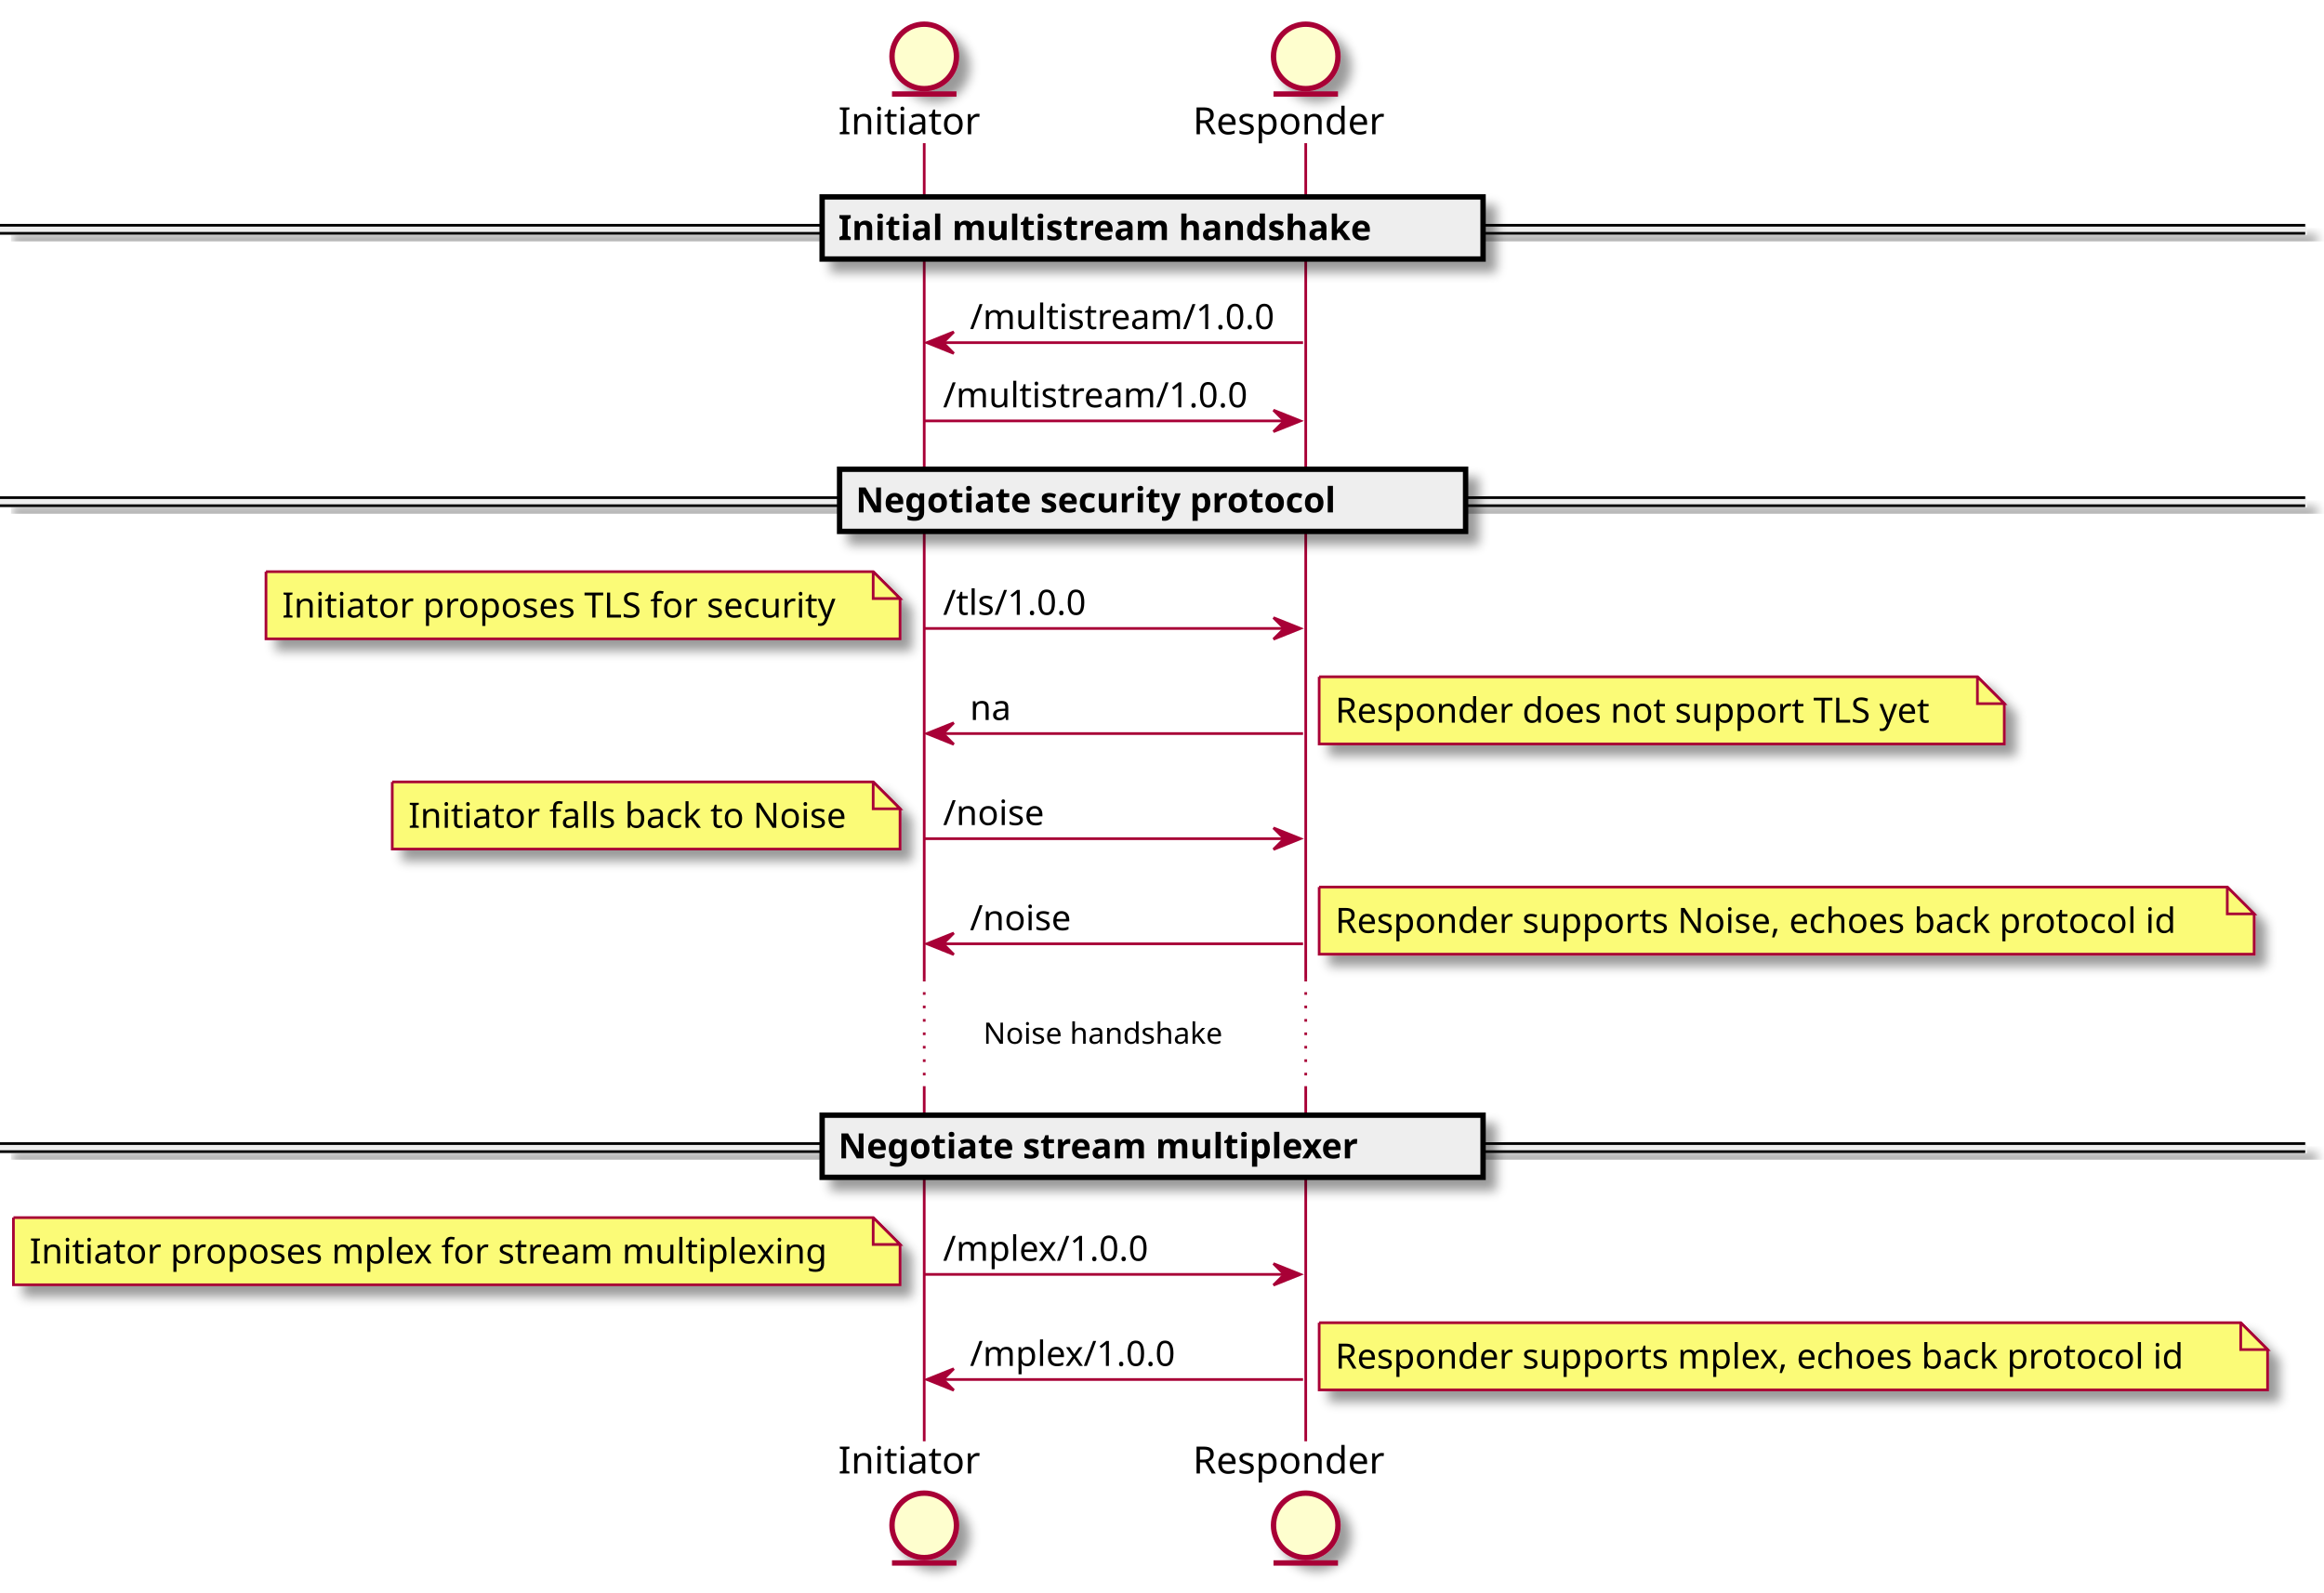
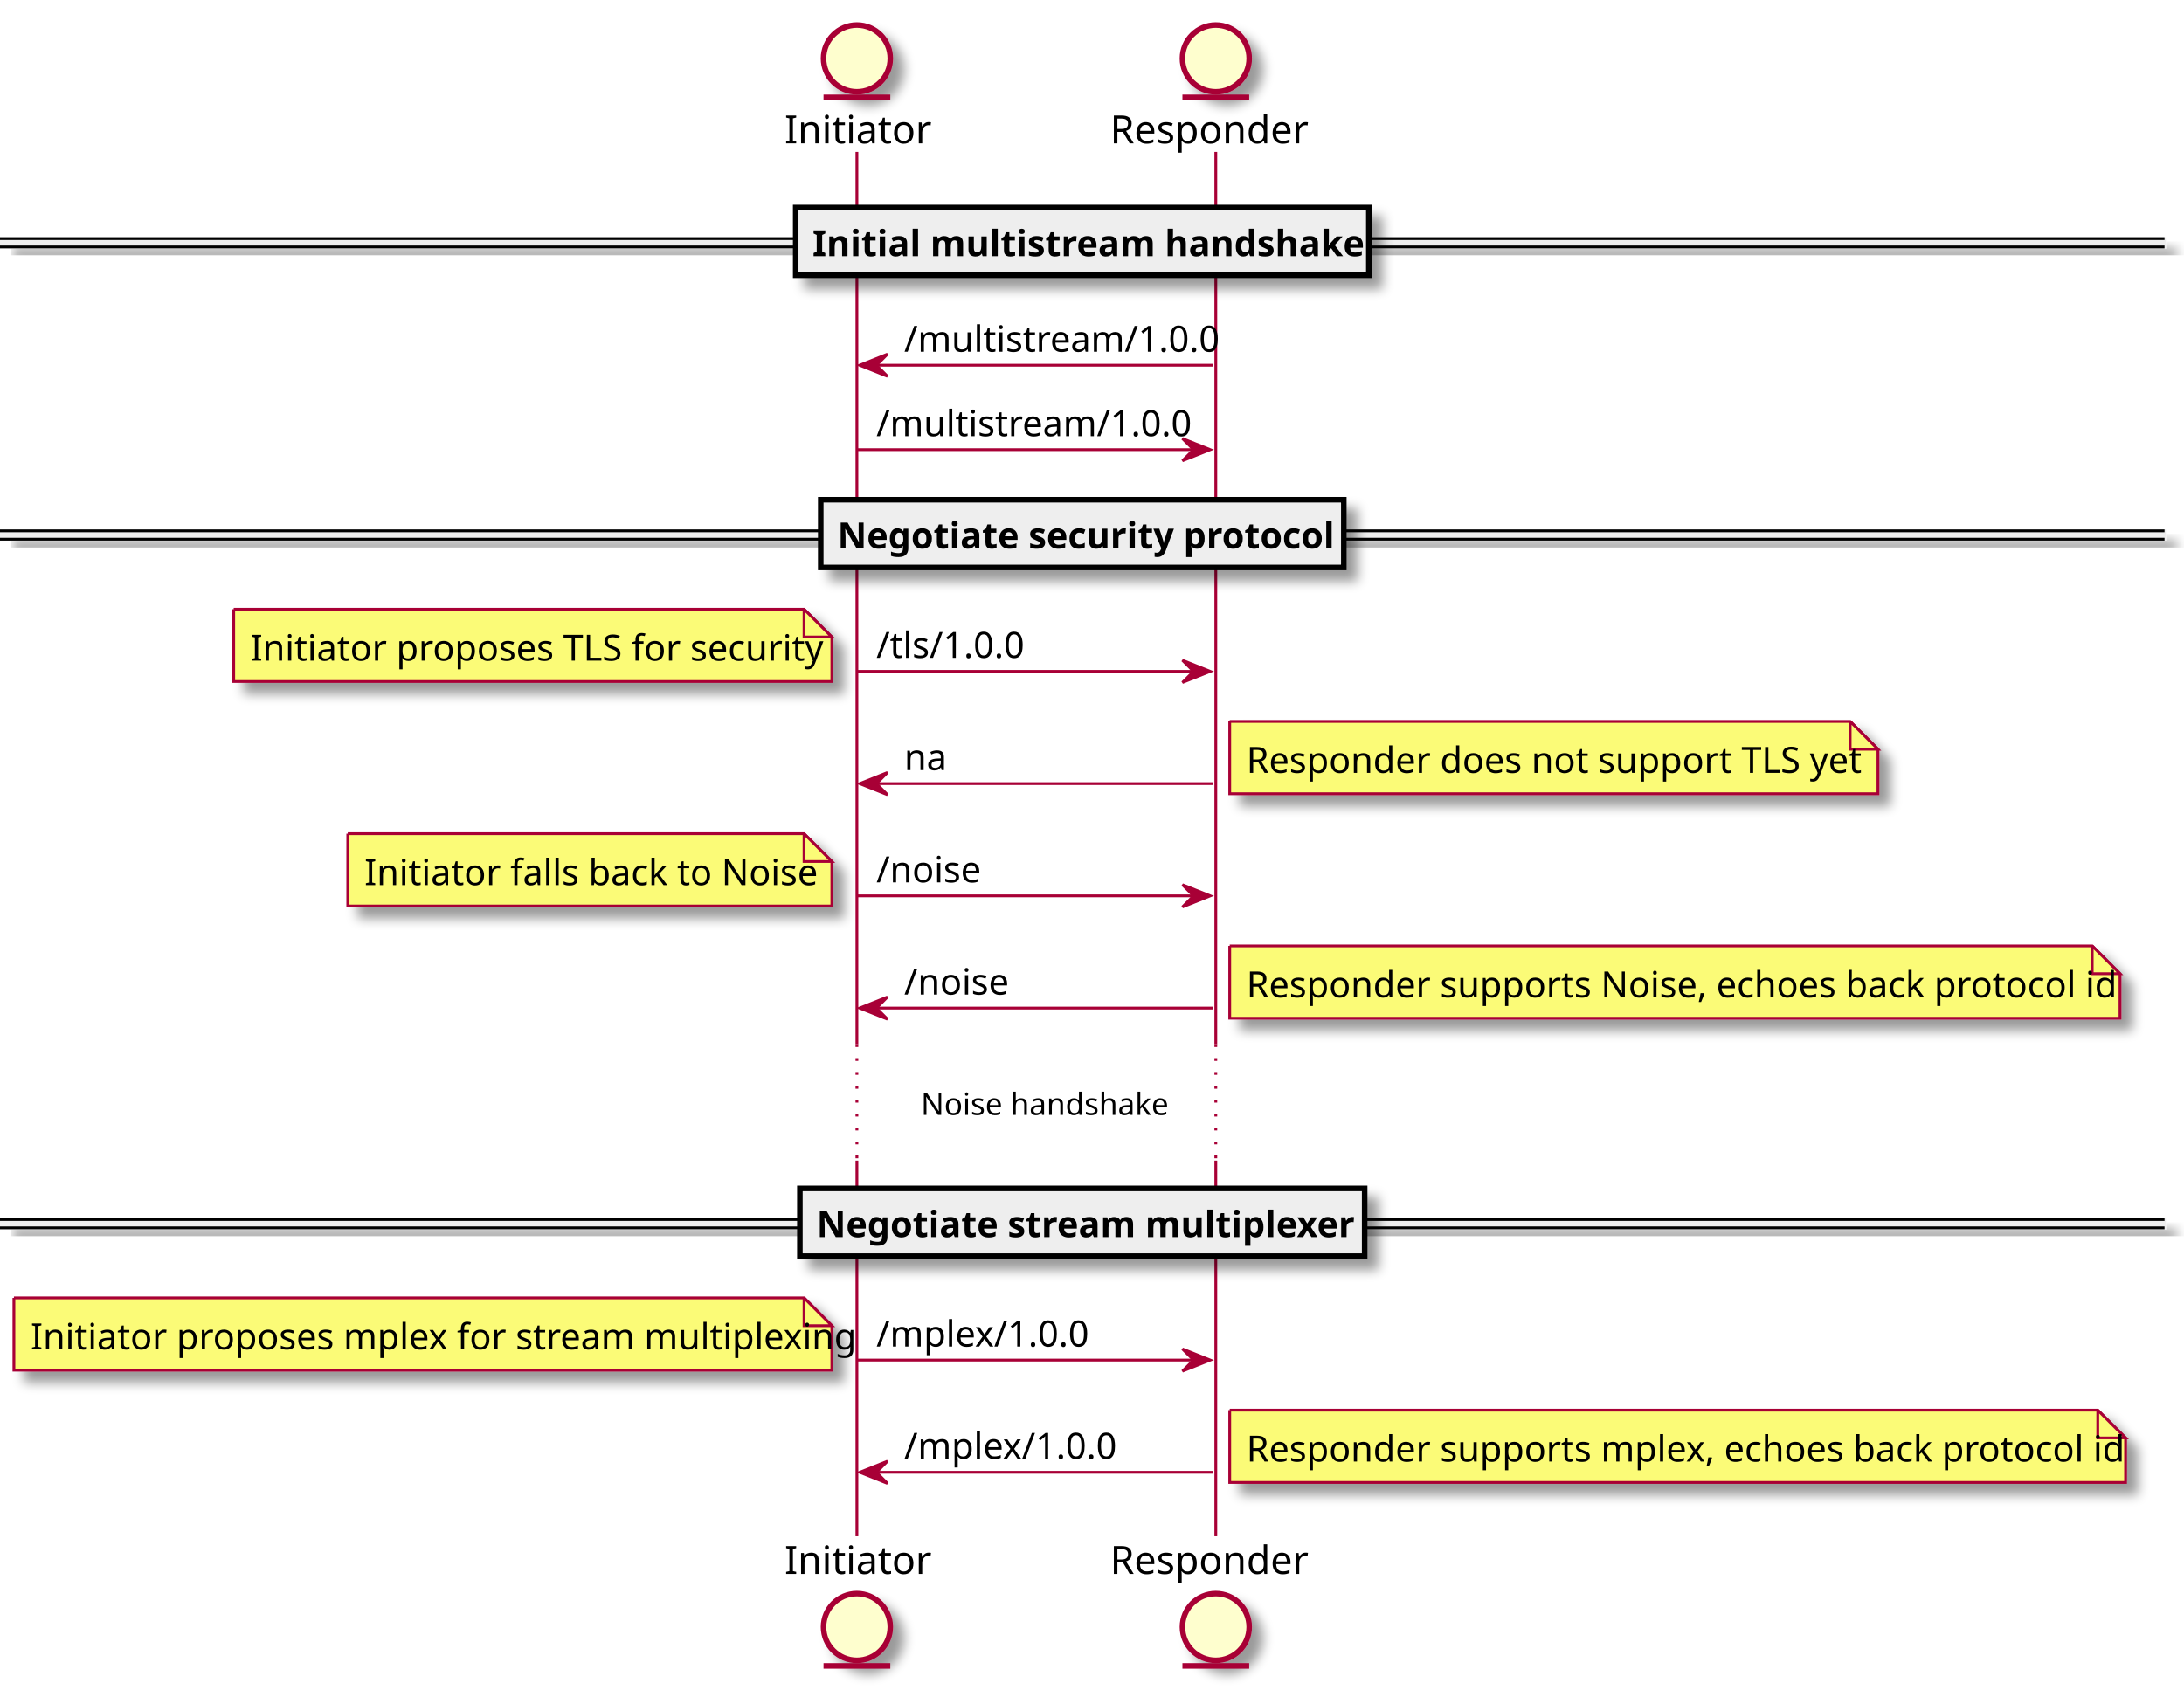
- <svg xmlns="http://www.w3.org/2000/svg" contentScriptType="application/ecmascript" contentStyleType="text/css" height="593px" preserveAspectRatio="none" style="width:865px;height:593px;" version="1.1" viewBox="0 0 865 593" width="865px" zoomAndPan="magnify">
+ <svg xmlns="http://www.w3.org/2000/svg" contentScriptType="application/ecmascript" contentStyleType="text/css" height="610px" preserveAspectRatio="none" style="width:785px;height:610px;background:#FFFFFF;" version="1.1" viewBox="0 0 785 610" width="785px" zoomAndPan="magnify">
  <defs>
-     <filter height="300%" id="f1op7f28exsosw" width="300%" x="-1" y="-1">
+     <filter height="300%" id="f13yzhtc059i0y" width="300%" x="-1" y="-1">
      <feGaussianBlur result="blurOut" stdDeviation="2.0" />
      <feColorMatrix in="blurOut" result="blurOut2" type="matrix" values="0 0 0 0 0 0 0 0 0 0 0 0 0 0 0 0 0 0 .4 0" />
      <feOffset dx="4.0" dy="4.0" in="blurOut2" result="blurOut3" />
      <feBlend in="SourceGraphic" in2="blurOut3" mode="normal" />
    </filter>
  </defs>
  <g>
-     <line style="stroke:#A80036;stroke-width:1.0;" x1="344" x2="344" y1="53.297" y2="364.359" />
-     <line style="stroke:#A80036;stroke-width:1.0;stroke-dasharray:1.0,4.0;" x1="344" x2="344" y1="364.359" y2="405.164" />
-     <line style="stroke:#A80036;stroke-width:1.0;" x1="344" x2="344" y1="405.164" y2="536.562" />
-     <line style="stroke:#A80036;stroke-width:1.0;" x1="486" x2="486" y1="53.297" y2="364.359" />
-     <line style="stroke:#A80036;stroke-width:1.0;stroke-dasharray:1.0,4.0;" x1="486" x2="486" y1="364.359" y2="405.164" />
-     <line style="stroke:#A80036;stroke-width:1.0;" x1="486" x2="486" y1="405.164" y2="536.562" />
-     <text fill="#000000" font-family="sans-serif" font-size="14" lengthAdjust="spacing" textLength="58" x="312" y="49.995">Initiator</text>
-     <ellipse cx="344" cy="21" fill="#FEFECE" filter="url(#f1op7f28exsosw)" rx="12" ry="12" style="stroke:#A80036;stroke-width:2.0;" />
-     <line style="stroke:#A80036;stroke-width:2.0;" x1="332" x2="356" y1="35" y2="35" />
-     <text fill="#000000" font-family="sans-serif" font-size="14" lengthAdjust="spacing" textLength="58" x="312" y="548.558">Initiator</text>
-     <ellipse cx="344" cy="567.859" fill="#FEFECE" filter="url(#f1op7f28exsosw)" rx="12" ry="12" style="stroke:#A80036;stroke-width:2.0;" />
-     <line style="stroke:#A80036;stroke-width:2.0;" x1="332" x2="356" y1="581.859" y2="581.859" />
-     <text fill="#000000" font-family="sans-serif" font-size="14" lengthAdjust="spacing" textLength="78" x="444" y="49.995">Responder</text>
-     <ellipse cx="486" cy="21" fill="#FEFECE" filter="url(#f1op7f28exsosw)" rx="12" ry="12" style="stroke:#A80036;stroke-width:2.0;" />
-     <line style="stroke:#A80036;stroke-width:2.0;" x1="474" x2="498" y1="35" y2="35" />
-     <text fill="#000000" font-family="sans-serif" font-size="14" lengthAdjust="spacing" textLength="78" x="444" y="548.558">Responder</text>
-     <ellipse cx="486" cy="567.859" fill="#FEFECE" filter="url(#f1op7f28exsosw)" rx="12" ry="12" style="stroke:#A80036;stroke-width:2.0;" />
-     <line style="stroke:#A80036;stroke-width:2.0;" x1="474" x2="498" y1="581.859" y2="581.859" />
-     <rect fill="#EEEEEE" filter="url(#f1op7f28exsosw)" height="3" style="stroke:#EEEEEE;stroke-width:1.0;" width="858" x="0" y="83.863" />
-     <line style="stroke:#000000;stroke-width:1.0;" x1="0" x2="858" y1="83.863" y2="83.863" />
-     <line style="stroke:#000000;stroke-width:1.0;" x1="0" x2="858" y1="86.863" y2="86.863" />
-     <rect fill="#EEEEEE" filter="url(#f1op7f28exsosw)" height="23.133" style="stroke:#000000;stroke-width:2.0;" width="246" x="306" y="73.297" />
-     <text fill="#000000" font-family="sans-serif" font-size="13" font-weight="bold" lengthAdjust="spacing" textLength="227" x="312" y="89.364">Initial multistream handshake</text>
-     <polygon fill="#A80036" points="355,123.562,345,127.562,355,131.562,351,127.562" style="stroke:#A80036;stroke-width:1.0;" />
-     <line style="stroke:#A80036;stroke-width:1.0;" x1="349" x2="485" y1="127.562" y2="127.562" />
-     <text fill="#000000" font-family="sans-serif" font-size="13" lengthAdjust="spacing" textLength="118" x="361" y="122.497">/multistream/1.0.0</text>
-     <polygon fill="#A80036" points="474,152.695,484,156.695,474,160.695,478,156.695" style="stroke:#A80036;stroke-width:1.0;" />
-     <line style="stroke:#A80036;stroke-width:1.0;" x1="344" x2="480" y1="156.695" y2="156.695" />
-     <text fill="#000000" font-family="sans-serif" font-size="13" lengthAdjust="spacing" textLength="118" x="351" y="151.629">/multistream/1.0.0</text>
-     <rect fill="#EEEEEE" filter="url(#f1op7f28exsosw)" height="3" style="stroke:#EEEEEE;stroke-width:1.0;" width="858" x="0" y="185.262" />
-     <line style="stroke:#000000;stroke-width:1.0;" x1="0" x2="858" y1="185.262" y2="185.262" />
-     <line style="stroke:#000000;stroke-width:1.0;" x1="0" x2="858" y1="188.262" y2="188.262" />
-     <rect fill="#EEEEEE" filter="url(#f1op7f28exsosw)" height="23.133" style="stroke:#000000;stroke-width:2.0;" width="233" x="312.5" y="174.695" />
-     <text fill="#000000" font-family="sans-serif" font-size="13" font-weight="bold" lengthAdjust="spacing" textLength="214" x="318.5" y="190.762">Negotiate security protocol</text>
-     <polygon fill="#A80036" points="474,229.961,484,233.961,474,237.961,478,233.961" style="stroke:#A80036;stroke-width:1.0;" />
-     <line style="stroke:#A80036;stroke-width:1.0;" x1="344" x2="480" y1="233.961" y2="233.961" />
-     <text fill="#000000" font-family="sans-serif" font-size="13" lengthAdjust="spacing" textLength="55" x="351" y="228.895">/tls/1.0.0</text>
-     <path d="M99,212.828 L99,237.828 L335,237.828 L335,222.828 L325,212.828 L99,212.828 " fill="#FBFB77" filter="url(#f1op7f28exsosw)" style="stroke:#A80036;stroke-width:1.0;" />
-     <path d="M325,212.828 L325,222.828 L335,222.828 L325,212.828 " fill="#FBFB77" style="stroke:#A80036;stroke-width:1.0;" />
-     <text fill="#000000" font-family="sans-serif" font-size="13" lengthAdjust="spacing" textLength="215" x="105" y="229.895">Initiator proposes TLS for security</text>
-     <polygon fill="#A80036" points="355,269.094,345,273.094,355,277.094,351,273.094" style="stroke:#A80036;stroke-width:1.0;" />
-     <line style="stroke:#A80036;stroke-width:1.0;" x1="349" x2="485" y1="273.094" y2="273.094" />
-     <text fill="#000000" font-family="sans-serif" font-size="13" lengthAdjust="spacing" textLength="16" x="361" y="268.028">na</text>
-     <path d="M491,251.961 L491,276.961 L746,276.961 L746,261.961 L736,251.961 L491,251.961 " fill="#FBFB77" filter="url(#f1op7f28exsosw)" style="stroke:#A80036;stroke-width:1.0;" />
-     <path d="M736,251.961 L736,261.961 L746,261.961 L736,251.961 " fill="#FBFB77" style="stroke:#A80036;stroke-width:1.0;" />
-     <text fill="#000000" font-family="sans-serif" font-size="13" lengthAdjust="spacing" textLength="234" x="497" y="269.028">Responder does not support TLS yet</text>
-     <polygon fill="#A80036" points="474,308.227,484,312.227,474,316.227,478,312.227" style="stroke:#A80036;stroke-width:1.0;" />
-     <line style="stroke:#A80036;stroke-width:1.0;" x1="344" x2="480" y1="312.227" y2="312.227" />
-     <text fill="#000000" font-family="sans-serif" font-size="13" lengthAdjust="spacing" textLength="38" x="351" y="307.161">/noise</text>
-     <path d="M146,291.094 L146,316.094 L335,316.094 L335,301.094 L325,291.094 L146,291.094 " fill="#FBFB77" filter="url(#f1op7f28exsosw)" style="stroke:#A80036;stroke-width:1.0;" />
-     <path d="M325,291.094 L325,301.094 L335,301.094 L325,291.094 " fill="#FBFB77" style="stroke:#A80036;stroke-width:1.0;" />
-     <text fill="#000000" font-family="sans-serif" font-size="13" lengthAdjust="spacing" textLength="168" x="152" y="308.161">Initiator falls back to Noise</text>
-     <polygon fill="#A80036" points="355,347.359,345,351.359,355,355.359,351,351.359" style="stroke:#A80036;stroke-width:1.0;" />
-     <line style="stroke:#A80036;stroke-width:1.0;" x1="349" x2="485" y1="351.359" y2="351.359" />
-     <text fill="#000000" font-family="sans-serif" font-size="13" lengthAdjust="spacing" textLength="38" x="361" y="346.293">/noise</text>
-     <path d="M491,330.227 L491,355.227 L839,355.227 L839,340.227 L829,330.227 L491,330.227 " fill="#FBFB77" filter="url(#f1op7f28exsosw)" style="stroke:#A80036;stroke-width:1.0;" />
-     <path d="M829,330.227 L829,340.227 L839,340.227 L829,330.227 " fill="#FBFB77" style="stroke:#A80036;stroke-width:1.0;" />
-     <text fill="#000000" font-family="sans-serif" font-size="13" lengthAdjust="spacing" textLength="327" x="497" y="347.293">Responder supports Noise, echoes back protocol id</text>
-     <text fill="#000000" font-family="sans-serif" font-size="11" lengthAdjust="spacing" textLength="98" x="366" y="388.57">Noise handshake</text>
-     <rect fill="#EEEEEE" filter="url(#f1op7f28exsosw)" height="3" style="stroke:#EEEEEE;stroke-width:1.0;" width="858" x="0" y="425.731" />
-     <line style="stroke:#000000;stroke-width:1.0;" x1="0" x2="858" y1="425.731" y2="425.731" />
-     <line style="stroke:#000000;stroke-width:1.0;" x1="0" x2="858" y1="428.731" y2="428.731" />
-     <rect fill="#EEEEEE" filter="url(#f1op7f28exsosw)" height="23.133" style="stroke:#000000;stroke-width:2.0;" width="246" x="306" y="415.164" />
-     <text fill="#000000" font-family="sans-serif" font-size="13" font-weight="bold" lengthAdjust="spacing" textLength="227" x="312" y="431.231">Negotiate stream multiplexer</text>
-     <polygon fill="#A80036" points="474,470.43,484,474.43,474,478.43,478,474.43" style="stroke:#A80036;stroke-width:1.0;" />
-     <line style="stroke:#A80036;stroke-width:1.0;" x1="344" x2="480" y1="474.43" y2="474.43" />
-     <text fill="#000000" font-family="sans-serif" font-size="13" lengthAdjust="spacing" textLength="80" x="351" y="469.364">/mplex/1.0.0</text>
-     <path d="M5,453.297 L5,478.297 L335,478.297 L335,463.297 L325,453.297 L5,453.297 " fill="#FBFB77" filter="url(#f1op7f28exsosw)" style="stroke:#A80036;stroke-width:1.0;" />
-     <path d="M325,453.297 L325,463.297 L335,463.297 L325,453.297 " fill="#FBFB77" style="stroke:#A80036;stroke-width:1.0;" />
-     <text fill="#000000" font-family="sans-serif" font-size="13" lengthAdjust="spacing" textLength="309" x="11" y="470.364">Initiator proposes mplex for stream multiplexing</text>
-     <polygon fill="#A80036" points="355,509.562,345,513.562,355,517.562,351,513.562" style="stroke:#A80036;stroke-width:1.0;" />
-     <line style="stroke:#A80036;stroke-width:1.0;" x1="349" x2="485" y1="513.562" y2="513.562" />
-     <text fill="#000000" font-family="sans-serif" font-size="13" lengthAdjust="spacing" textLength="80" x="361" y="508.497">/mplex/1.0.0</text>
-     <path d="M491,492.43 L491,517.43 L844,517.43 L844,502.43 L834,492.43 L491,492.43 " fill="#FBFB77" filter="url(#f1op7f28exsosw)" style="stroke:#A80036;stroke-width:1.0;" />
-     <path d="M834,492.43 L834,502.43 L844,502.43 L834,492.43 " fill="#FBFB77" style="stroke:#A80036;stroke-width:1.0;" />
-     <text fill="#000000" font-family="sans-serif" font-size="13" lengthAdjust="spacing" textLength="332" x="497" y="509.497">Responder supports mplex, echoes back protocol id</text>
+     <line style="stroke:#A80036;stroke-width:1.0;" x1="308" x2="308" y1="54.609" y2="375.422" />
+     <line style="stroke:#A80036;stroke-width:1.0;stroke-dasharray:1.0,4.0;" x1="308" x2="308" y1="375.422" y2="417.258" />
+     <line style="stroke:#A80036;stroke-width:1.0;" x1="308" x2="308" y1="417.258" y2="552.312" />
+     <line style="stroke:#A80036;stroke-width:1.0;" x1="437" x2="437" y1="54.609" y2="375.422" />
+     <line style="stroke:#A80036;stroke-width:1.0;stroke-dasharray:1.0,4.0;" x1="437" x2="437" y1="375.422" y2="417.258" />
+     <line style="stroke:#A80036;stroke-width:1.0;" x1="437" x2="437" y1="417.258" y2="552.312" />
+     <text fill="#000000" font-family="sans-serif" font-size="14" lengthAdjust="spacing" textLength="46" x="282" y="51.533">Initiator</text>
+     <ellipse cx="308" cy="21" fill="#FEFECE" filter="url(#f13yzhtc059i0y)" rx="12" ry="12" style="stroke:#A80036;stroke-width:2.0;" />
+     <line style="stroke:#A80036;stroke-width:2.0;" x1="296" x2="320" y1="35" y2="35" />
+     <text fill="#000000" font-family="sans-serif" font-size="14" lengthAdjust="spacing" textLength="46" x="282" y="565.846">Initiator</text>
+     <ellipse cx="308" cy="584.922" fill="#FEFECE" filter="url(#f13yzhtc059i0y)" rx="12" ry="12" style="stroke:#A80036;stroke-width:2.0;" />
+     <line style="stroke:#A80036;stroke-width:2.0;" x1="296" x2="320" y1="598.922" y2="598.922" />
+     <text fill="#000000" font-family="sans-serif" font-size="14" lengthAdjust="spacing" textLength="70" x="399" y="51.533">Responder</text>
+     <ellipse cx="437" cy="21" fill="#FEFECE" filter="url(#f13yzhtc059i0y)" rx="12" ry="12" style="stroke:#A80036;stroke-width:2.0;" />
+     <line style="stroke:#A80036;stroke-width:2.0;" x1="425" x2="449" y1="35" y2="35" />
+     <text fill="#000000" font-family="sans-serif" font-size="14" lengthAdjust="spacing" textLength="70" x="399" y="565.846">Responder</text>
+     <ellipse cx="437" cy="584.922" fill="#FEFECE" filter="url(#f13yzhtc059i0y)" rx="12" ry="12" style="stroke:#A80036;stroke-width:2.0;" />
+     <line style="stroke:#A80036;stroke-width:2.0;" x1="425" x2="449" y1="598.922" y2="598.922" />
+     <rect fill="#EEEEEE" filter="url(#f13yzhtc059i0y)" height="3" style="stroke:#EEEEEE;stroke-width:1.0;" width="778" x="0" y="85.785" />
+     <line style="stroke:#000000;stroke-width:1.0;" x1="0" x2="778" y1="85.785" y2="85.785" />
+     <line style="stroke:#000000;stroke-width:1.0;" x1="0" x2="778" y1="88.785" y2="88.785" />
+     <rect fill="#EEEEEE" filter="url(#f13yzhtc059i0y)" height="24.352" style="stroke:#000000;stroke-width:2.0;" width="206" x="286" y="74.609" />
+     <text fill="#000000" font-family="sans-serif" font-size="13" font-weight="bold" lengthAdjust="spacing" textLength="188" x="292" y="92.105">Initial multistream handshake</text>
+     <polygon fill="#A80036" points="319,127.312,309,131.312,319,135.312,315,131.312" style="stroke:#A80036;stroke-width:1.0;" />
+     <line style="stroke:#A80036;stroke-width:1.0;" x1="313" x2="436" y1="131.312" y2="131.312" />
+     <text fill="#000000" font-family="sans-serif" font-size="13" lengthAdjust="spacing" textLength="105" x="325" y="126.456">/multistream/1.0.0</text>
+     <polygon fill="#A80036" points="425,157.664,435,161.664,425,165.664,429,161.664" style="stroke:#A80036;stroke-width:1.0;" />
+     <line style="stroke:#A80036;stroke-width:1.0;" x1="308" x2="431" y1="161.664" y2="161.664" />
+     <text fill="#000000" font-family="sans-serif" font-size="13" lengthAdjust="spacing" textLength="105" x="315" y="156.808">/multistream/1.0.0</text>
+     <rect fill="#EEEEEE" filter="url(#f13yzhtc059i0y)" height="3" style="stroke:#EEEEEE;stroke-width:1.0;" width="778" x="0" y="190.84" />
+     <line style="stroke:#000000;stroke-width:1.0;" x1="0" x2="778" y1="190.84" y2="190.84" />
+     <line style="stroke:#000000;stroke-width:1.0;" x1="0" x2="778" y1="193.84" y2="193.84" />
+     <rect fill="#EEEEEE" filter="url(#f13yzhtc059i0y)" height="24.352" style="stroke:#000000;stroke-width:2.0;" width="188" x="295" y="179.664" />
+     <text fill="#000000" font-family="sans-serif" font-size="13" font-weight="bold" lengthAdjust="spacing" textLength="170" x="301" y="197.159">Negotiate security protocol</text>
+     <polygon fill="#A80036" points="425,237.367,435,241.367,425,245.367,429,241.367" style="stroke:#A80036;stroke-width:1.0;" />
+     <line style="stroke:#A80036;stroke-width:1.0;" x1="308" x2="431" y1="241.367" y2="241.367" />
+     <text fill="#000000" font-family="sans-serif" font-size="13" lengthAdjust="spacing" textLength="51" x="315" y="236.511">/tls/1.0.0</text>
+     <path d="M84,219.016 L84,245.016 L299,245.016 L299,229.016 L289,219.016 L84,219.016 " fill="#FBFB77" filter="url(#f13yzhtc059i0y)" style="stroke:#A80036;stroke-width:1.0;" />
+     <path d="M289,219.016 L289,229.016 L299,229.016 L289,219.016 " fill="#FBFB77" style="stroke:#A80036;stroke-width:1.0;" />
+     <text fill="#000000" font-family="sans-serif" font-size="13" lengthAdjust="spacing" textLength="194" x="90" y="237.511">Initiator proposes TLS for security</text>
+     <polygon fill="#A80036" points="319,277.719,309,281.719,319,285.719,315,281.719" style="stroke:#A80036;stroke-width:1.0;" />
+     <line style="stroke:#A80036;stroke-width:1.0;" x1="313" x2="436" y1="281.719" y2="281.719" />
+     <text fill="#000000" font-family="sans-serif" font-size="13" lengthAdjust="spacing" textLength="14" x="325" y="276.862">na</text>
+     <path d="M442,259.367 L442,285.367 L675,285.367 L675,269.367 L665,259.367 L442,259.367 " fill="#FBFB77" filter="url(#f13yzhtc059i0y)" style="stroke:#A80036;stroke-width:1.0;" />
+     <path d="M665,259.367 L665,269.367 L675,269.367 L665,259.367 " fill="#FBFB77" style="stroke:#A80036;stroke-width:1.0;" />
+     <text fill="#000000" font-family="sans-serif" font-size="13" lengthAdjust="spacing" textLength="212" x="448" y="277.862">Responder does not support TLS yet</text>
+     <polygon fill="#A80036" points="425,318.07,435,322.07,425,326.07,429,322.07" style="stroke:#A80036;stroke-width:1.0;" />
+     <line style="stroke:#A80036;stroke-width:1.0;" x1="308" x2="431" y1="322.07" y2="322.07" />
+     <text fill="#000000" font-family="sans-serif" font-size="13" lengthAdjust="spacing" textLength="35" x="315" y="317.214">/noise</text>
+     <path d="M125,299.719 L125,325.719 L299,325.719 L299,309.719 L289,299.719 L125,299.719 " fill="#FBFB77" filter="url(#f13yzhtc059i0y)" style="stroke:#A80036;stroke-width:1.0;" />
+     <path d="M289,299.719 L289,309.719 L299,309.719 L289,299.719 " fill="#FBFB77" style="stroke:#A80036;stroke-width:1.0;" />
+     <text fill="#000000" font-family="sans-serif" font-size="13" lengthAdjust="spacing" textLength="153" x="131" y="318.214">Initiator falls back to Noise</text>
+     <polygon fill="#A80036" points="319,358.422,309,362.422,319,366.422,315,362.422" style="stroke:#A80036;stroke-width:1.0;" />
+     <line style="stroke:#A80036;stroke-width:1.0;" x1="313" x2="436" y1="362.422" y2="362.422" />
+     <text fill="#000000" font-family="sans-serif" font-size="13" lengthAdjust="spacing" textLength="35" x="325" y="357.565">/noise</text>
+     <path d="M442,340.07 L442,366.07 L762,366.07 L762,350.07 L752,340.07 L442,340.07 " fill="#FBFB77" filter="url(#f13yzhtc059i0y)" style="stroke:#A80036;stroke-width:1.0;" />
+     <path d="M752,340.07 L752,350.07 L762,350.07 L752,340.07 " fill="#FBFB77" style="stroke:#A80036;stroke-width:1.0;" />
+     <text fill="#000000" font-family="sans-serif" font-size="13" lengthAdjust="spacing" textLength="299" x="448" y="358.565">Responder supports Noise, echoes back protocol id</text>
+     <text fill="#000000" font-family="sans-serif" font-size="11" lengthAdjust="spacing" textLength="83" x="331" y="400.841">Noise handshake</text>
+     <rect fill="#EEEEEE" filter="url(#f13yzhtc059i0y)" height="3" style="stroke:#EEEEEE;stroke-width:1.0;" width="778" x="0" y="438.434" />
+     <line style="stroke:#000000;stroke-width:1.0;" x1="0" x2="778" y1="438.434" y2="438.434" />
+     <line style="stroke:#000000;stroke-width:1.0;" x1="0" x2="778" y1="441.434" y2="441.434" />
+     <rect fill="#EEEEEE" filter="url(#f13yzhtc059i0y)" height="24.352" style="stroke:#000000;stroke-width:2.0;" width="203" x="287.5" y="427.258" />
+     <text fill="#000000" font-family="sans-serif" font-size="13" font-weight="bold" lengthAdjust="spacing" textLength="185" x="293.5" y="444.753">Negotiate stream multiplexer</text>
+     <polygon fill="#A80036" points="425,484.961,435,488.961,425,492.961,429,488.961" style="stroke:#A80036;stroke-width:1.0;" />
+     <line style="stroke:#A80036;stroke-width:1.0;" x1="308" x2="431" y1="488.961" y2="488.961" />
+     <text fill="#000000" font-family="sans-serif" font-size="13" lengthAdjust="spacing" textLength="72" x="315" y="484.104">/mplex/1.0.0</text>
+     <path d="M5,466.609 L5,492.609 L299,492.609 L299,476.609 L289,466.609 L5,466.609 " fill="#FBFB77" filter="url(#f13yzhtc059i0y)" style="stroke:#A80036;stroke-width:1.0;" />
+     <path d="M289,466.609 L289,476.609 L299,476.609 L289,466.609 " fill="#FBFB77" style="stroke:#A80036;stroke-width:1.0;" />
+     <text fill="#000000" font-family="sans-serif" font-size="13" lengthAdjust="spacing" textLength="273" x="11" y="485.104">Initiator proposes mplex for stream multiplexing</text>
+     <polygon fill="#A80036" points="319,525.312,309,529.312,319,533.312,315,529.312" style="stroke:#A80036;stroke-width:1.0;" />
+     <line style="stroke:#A80036;stroke-width:1.0;" x1="313" x2="436" y1="529.312" y2="529.312" />
+     <text fill="#000000" font-family="sans-serif" font-size="13" lengthAdjust="spacing" textLength="72" x="325" y="524.456">/mplex/1.0.0</text>
+     <path d="M442,506.961 L442,532.961 L764,532.961 L764,516.961 L754,506.961 L442,506.961 " fill="#FBFB77" filter="url(#f13yzhtc059i0y)" style="stroke:#A80036;stroke-width:1.0;" />
+     <path d="M754,506.961 L754,516.961 L764,516.961 L754,506.961 " fill="#FBFB77" style="stroke:#A80036;stroke-width:1.0;" />
+     <text fill="#000000" font-family="sans-serif" font-size="13" lengthAdjust="spacing" textLength="301" x="448" y="525.456">Responder supports mplex, echoes back protocol id</text>
  </g>
</svg>
